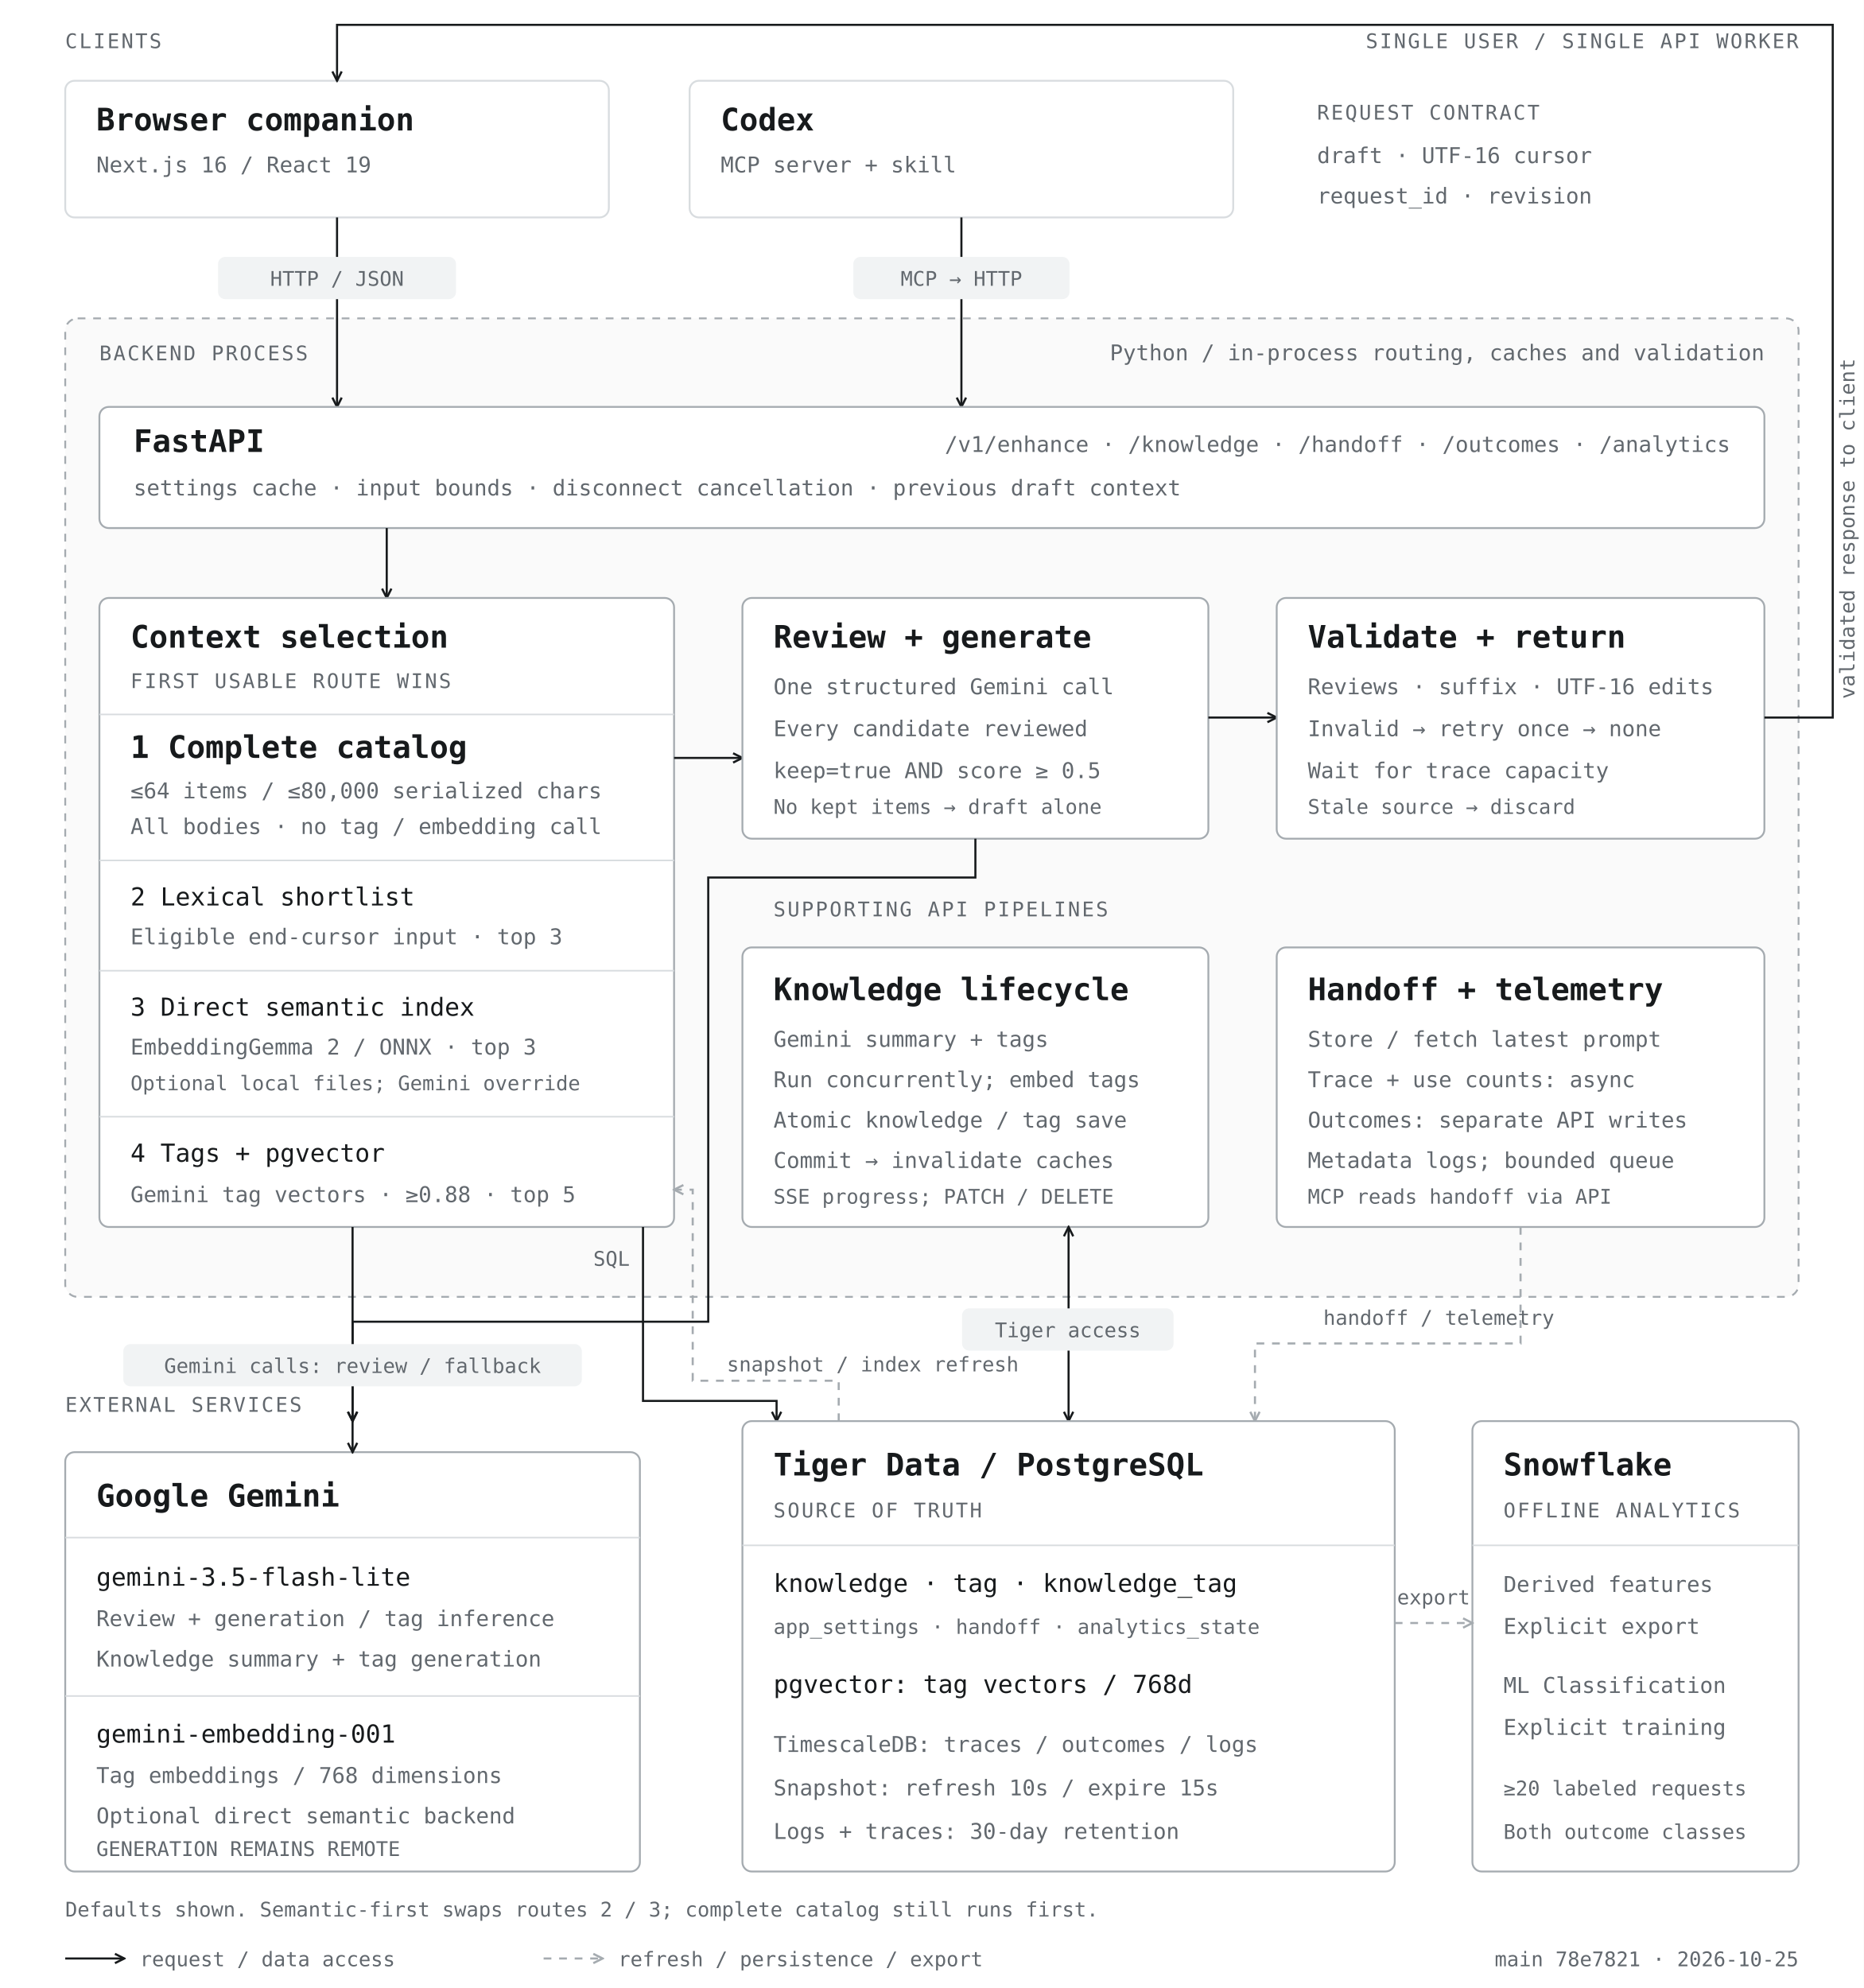
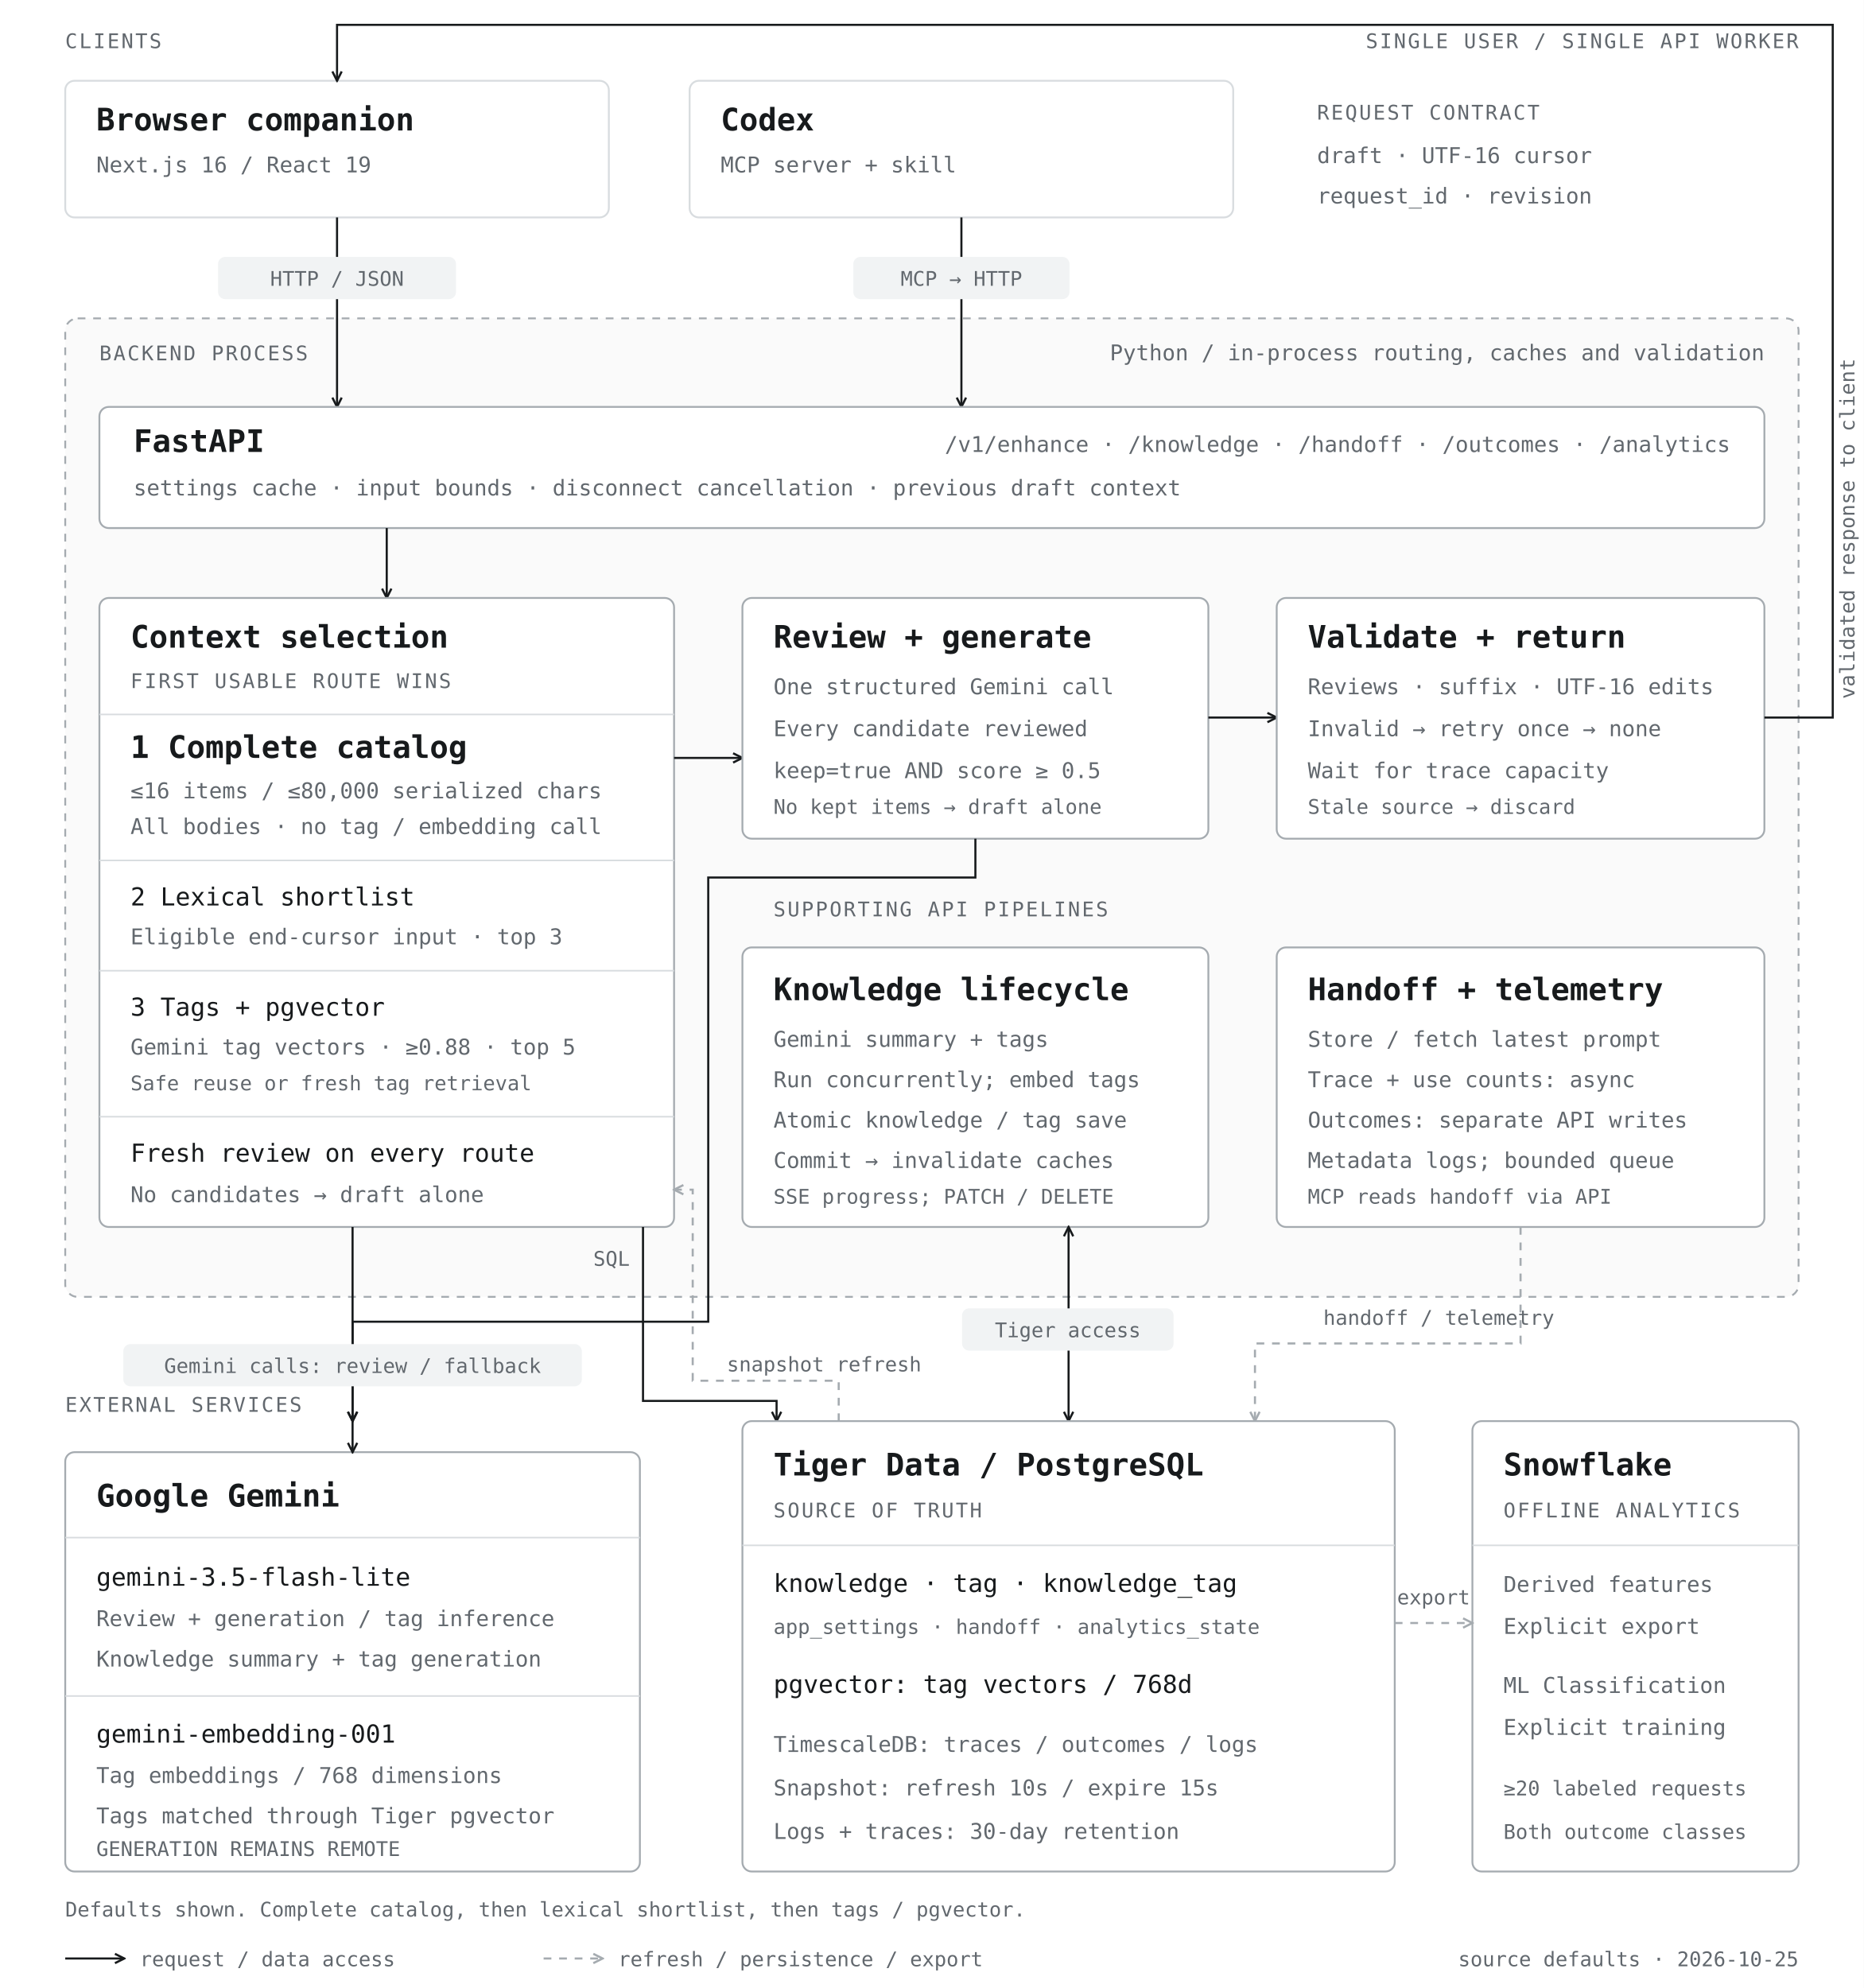
<svg xmlns="http://www.w3.org/2000/svg" width="1200" height="1280" viewBox="0 0 1200 1280" role="img" aria-labelledby="title desc">
  <defs>
    <marker id="arrow" markerWidth="8" markerHeight="8" refX="7" refY="4" orient="auto-start-reverse" markerUnits="userSpaceOnUse">
      <path d="M1 1 L7 4 L1 7" fill="none" stroke="#171a1c" stroke-width="1.4" />
    </marker>
    <marker id="muted-arrow" markerWidth="8" markerHeight="8" refX="7" refY="4" orient="auto-start-reverse" markerUnits="userSpaceOnUse">
      <path d="M1 1 L7 4 L1 7" fill="none" stroke="#a5abb0" stroke-width="1.4" />
    </marker>
  </defs>
  <style>text{font-family:ui-monospace,SFMono-Regular,Menlo,Consolas,monospace;fill:#171a1c;font-size:16px}.title{font-size:20px;font-weight:600}.meta{font-size:14px;fill:#62686e}.label{font-size:13px;fill:#62686e;letter-spacing:1.2px}.small{font-size:13px;fill:#62686e}</style>
  <rect width="1200" height="1280" fill="#ffffff" />
  <text x="42" y="31" class="label">CLIENTS</text>
  <text x="1158" y="31" class="label" text-anchor="end">SINGLE USER / SINGLE API WORKER</text>
  <rect x="42" y="52" width="350" height="88" rx="6" fill="#ffffff" stroke="#d8dcdf" stroke-width="1.2" />
  <text x="62" y="84" class="title">Browser companion</text>
  <text x="62" y="111" class="meta">Next.js 16 / React 19</text>
  <rect x="444" y="52" width="350" height="88" rx="6" fill="#ffffff" stroke="#d8dcdf" stroke-width="1.2" />
  <text x="464" y="84" class="title">Codex</text>
  <text x="464" y="111" class="meta">MCP server + skill</text>
  <text x="848" y="77" class="label">REQUEST CONTRACT</text>
  <text x="848" y="105" class="meta">draft · UTF-16 cursor</text>
  <text x="848" y="131" class="meta">request_id · revision</text>
  <rect x="42" y="205" width="1116" height="630" rx="8" fill="#fafafa" stroke="#a5abb0" stroke-width="1.2" stroke-dasharray="5 5" />
  <text x="64" y="232" class="label">BACKEND PROCESS</text>
  <text x="1136" y="232" class="meta" text-anchor="end">Python / in-process routing, caches and validation</text>
  <path d="M217 140 V262" fill="none" stroke="#171a1c" stroke-width="1.35" marker-end="url(#arrow)" />
  <path d="M619 140 V262" fill="none" stroke="#171a1c" stroke-width="1.35" marker-end="url(#arrow)" />
  <rect x="141" y="166" width="152" height="26" rx="4" fill="#f1f3f4" stroke="#f1f3f4" stroke-width="1.2" />
  <text x="217.0" y="184" class="small" text-anchor="middle">HTTP / JSON</text>
  <rect x="550" y="166" width="138" height="26" rx="4" fill="#f1f3f4" stroke="#f1f3f4" stroke-width="1.2" />
  <text x="619.0" y="184" class="small" text-anchor="middle">MCP → HTTP</text>
  <rect x="64" y="262" width="1072" height="78" rx="6" fill="#ffffff" stroke="#a5abb0" stroke-width="1.2" />
  <text x="86" y="291" class="title">FastAPI</text>
  <text x="1114" y="291" class="meta" text-anchor="end">/v1/enhance · /knowledge · /handoff · /outcomes · /analytics</text>
  <text x="86" y="319" class="meta">settings cache · input bounds · disconnect cancellation · previous draft context</text>
  <path d="M249 340 V385" fill="none" stroke="#171a1c" stroke-width="1.35" marker-end="url(#arrow)" />
  <rect x="64" y="385" width="370" height="405" rx="6" fill="#ffffff" stroke="#a5abb0" stroke-width="1.2" />
  <text x="84" y="417" class="title">Context selection</text>
  <text x="84" y="443" class="label">FIRST USABLE ROUTE WINS</text>
  <path d="M64 460 H434" stroke="#d8dcdf" stroke-width="1" />
  <text x="84" y="488" class="title">1  Complete catalog</text>
-   <text x="84" y="514" class="meta">≤64 items / ≤80,000 serialized chars</text>
+   <text x="84" y="514" class="meta">≤16 items / ≤80,000 serialized chars</text>
  <text x="84" y="537" class="meta">All bodies · no tag / embedding call</text>
  <path d="M64 554 H434" stroke="#d8dcdf" stroke-width="1" />
  <text x="84" y="583" class="">2  Lexical shortlist</text>
  <text x="84" y="608" class="meta">Eligible end-cursor input · top 3</text>
  <path d="M64 625 H434" stroke="#d8dcdf" stroke-width="1" />
-   <text x="84" y="654" class="">3  Direct semantic index</text>
-   <text x="84" y="679" class="meta">EmbeddingGemma 2 / ONNX · top 3</text>
-   <text x="84" y="702" class="small">Optional local files; Gemini override</text>
+   <text x="84" y="654" class="">3  Tags + pgvector</text>
+   <text x="84" y="679" class="meta">Gemini tag vectors · ≥0.88 · top 5</text>
+   <text x="84" y="702" class="small">Safe reuse or fresh tag retrieval</text>
  <path d="M64 719 H434" stroke="#d8dcdf" stroke-width="1" />
-   <text x="84" y="748" class="">4  Tags + pgvector</text>
-   <text x="84" y="774" class="meta">Gemini tag vectors · ≥0.88 · top 5</text>
+   <text x="84" y="748" class="">Fresh review on every route</text>
+   <text x="84" y="774" class="meta">No candidates → draft alone</text>
  <path d="M434 488 H478" fill="none" stroke="#171a1c" stroke-width="1.35" marker-end="url(#arrow)" />
  <rect x="478" y="385" width="300" height="155" rx="6" fill="#ffffff" stroke="#a5abb0" stroke-width="1.2" />
  <text x="498" y="417" class="title">Review + generate</text>
  <text x="498" y="447" class="meta">One structured Gemini call</text>
  <text x="498" y="474" class="meta">Every candidate reviewed</text>
  <text x="498" y="501" class="meta">keep=true AND score ≥ 0.5</text>
  <text x="498" y="524" class="small">No kept items → draft alone</text>
  <path d="M778 462 H822" fill="none" stroke="#171a1c" stroke-width="1.35" marker-end="url(#arrow)" />
  <rect x="822" y="385" width="314" height="155" rx="6" fill="#ffffff" stroke="#a5abb0" stroke-width="1.2" />
  <text x="842" y="417" class="title">Validate + return</text>
  <text x="842" y="447" class="meta">Reviews · suffix · UTF-16 edits</text>
  <text x="842" y="474" class="meta">Invalid → retry once → none</text>
  <text x="842" y="501" class="meta">Wait for trace capacity</text>
  <text x="842" y="524" class="small">Stale source → discard</text>
  <path d="M1136 462 H1180 V16 H217 V52" fill="none" stroke="#171a1c" stroke-width="1.35" marker-end="url(#arrow)" />
  <text x="1194" y="450" class="small" transform="rotate(-90 1194 450)">validated response to client</text>
  <text x="498" y="590" class="label">SUPPORTING API PIPELINES</text>
  <rect x="478" y="610" width="300" height="180" rx="6" fill="#ffffff" stroke="#a5abb0" stroke-width="1.2" />
  <text x="498" y="644" class="title">Knowledge lifecycle</text>
  <text x="498" y="674" class="meta">Gemini summary + tags</text>
  <text x="498" y="700" class="meta">Run concurrently; embed tags</text>
  <text x="498" y="726" class="meta">Atomic knowledge / tag save</text>
  <text x="498" y="752" class="meta">Commit → invalidate caches</text>
  <text x="498" y="775" class="small">SSE progress; PATCH / DELETE</text>
  <rect x="822" y="610" width="314" height="180" rx="6" fill="#ffffff" stroke="#a5abb0" stroke-width="1.2" />
  <text x="842" y="644" class="title">Handoff + telemetry</text>
  <text x="842" y="674" class="meta">Store / fetch latest prompt</text>
  <text x="842" y="700" class="meta">Trace + use counts: async</text>
  <text x="842" y="726" class="meta">Outcomes: separate API writes</text>
  <text x="842" y="752" class="meta">Metadata logs; bounded queue</text>
  <text x="842" y="775" class="small">MCP reads handoff via API</text>
  <path d="M227 790 V915" fill="none" stroke="#171a1c" stroke-width="1.35" marker-end="url(#arrow)" />
  <path d="M628 540 V565 H456 V851 H227 V915" fill="none" stroke="#171a1c" stroke-width="1.35" marker-end="url(#arrow)" />
  <rect x="80" y="866" width="294" height="26" rx="4" fill="#f1f3f4" stroke="#f1f3f4" stroke-width="1.2" />
  <text x="227.0" y="884" class="small" text-anchor="middle">Gemini calls: review / fallback</text>
  <path d="M540 915 V889 H446 V766 H434" fill="none" stroke="#a5abb0" stroke-width="1.35" stroke-dasharray="5 5" marker-end="url(#muted-arrow)" />
-   <text x="468" y="883" class="small">snapshot / index refresh</text>
+   <text x="468" y="883" class="small">snapshot refresh</text>
  <path d="M414 790 V902 H500 V915" fill="none" stroke="#171a1c" stroke-width="1.35" marker-end="url(#arrow)" />
  <text x="382" y="815" class="small">SQL</text>
  <path d="M688 790 V915" fill="none" stroke="#171a1c" stroke-width="1.35" marker-end="url(#arrow)" marker-start="url(#arrow)" />
  <rect x="620" y="843" width="135" height="26" rx="4" fill="#f1f3f4" stroke="#f1f3f4" stroke-width="1.2" />
  <text x="687.5" y="861" class="small" text-anchor="middle">Tiger access</text>
  <path d="M979 790 V865 H808 V915" fill="none" stroke="#a5abb0" stroke-width="1.35" stroke-dasharray="5 5" marker-end="url(#muted-arrow)" />
  <text x="852" y="853" class="small">handoff / telemetry</text>
  <text x="42" y="909" class="label">EXTERNAL SERVICES</text>
  <rect x="42" y="935" width="370" height="270" rx="6" fill="#ffffff" stroke="#a5abb0" stroke-width="1.2" />
  <path d="M227 915 V935" fill="none" stroke="#171a1c" stroke-width="1.35" marker-end="url(#arrow)" />
  <text x="62" y="970" class="title">Google Gemini</text>
  <path d="M42 990 H412" stroke="#d8dcdf" stroke-width="1" />
  <text x="62" y="1021" class="">gemini-3.5-flash-lite</text>
  <text x="62" y="1047" class="meta">Review + generation / tag inference</text>
  <text x="62" y="1073" class="meta">Knowledge summary + tag generation</text>
  <path d="M42 1092 H412" stroke="#d8dcdf" stroke-width="1" />
  <text x="62" y="1122" class="">gemini-embedding-001</text>
  <text x="62" y="1148" class="meta">Tag embeddings / 768 dimensions</text>
-   <text x="62" y="1174" class="meta">Optional direct semantic backend</text>
+   <text x="62" y="1174" class="meta">Tags matched through Tiger pgvector</text>
  <text x="62" y="1195" class="small">GENERATION REMAINS REMOTE</text>
  <rect x="478" y="915" width="420" height="290" rx="6" fill="#ffffff" stroke="#a5abb0" stroke-width="1.2" />
  <text x="498" y="950" class="title">Tiger Data / PostgreSQL</text>
  <text x="498" y="977" class="label">SOURCE OF TRUTH</text>
  <path d="M478 995 H898" stroke="#d8dcdf" stroke-width="1" />
  <text x="498" y="1025" class="">knowledge · tag · knowledge_tag</text>
  <text x="498" y="1052" class="small">app_settings · handoff · analytics_state</text>
  <text x="498" y="1090" class="">pgvector: tag vectors / 768d</text>
  <text x="498" y="1128" class="meta">TimescaleDB: traces / outcomes / logs</text>
  <text x="498" y="1156" class="meta">Snapshot: refresh 10s / expire 15s</text>
  <text x="498" y="1184" class="meta">Logs + traces: 30-day retention</text>
  <rect x="948" y="915" width="210" height="290" rx="6" fill="#ffffff" stroke="#a5abb0" stroke-width="1.2" />
  <text x="968" y="950" class="title">Snowflake</text>
  <text x="968" y="977" class="label">OFFLINE ANALYTICS</text>
  <path d="M948 995 H1158" stroke="#d8dcdf" stroke-width="1" />
  <text x="968" y="1025" class="meta">Derived features</text>
  <text x="968" y="1052" class="meta">Explicit export</text>
  <text x="968" y="1090" class="meta">ML Classification</text>
  <text x="968" y="1117" class="meta">Explicit training</text>
  <text x="968" y="1156" class="small">≥20 labeled requests</text>
  <text x="968" y="1184" class="small">Both outcome classes</text>
  <path d="M898 1045 H948" fill="none" stroke="#a5abb0" stroke-width="1.35" stroke-dasharray="5 5" marker-end="url(#muted-arrow)" />
  <text x="923" y="1033" class="small" text-anchor="middle">export</text>
-   <text x="42" y="1234" class="small">Defaults shown. Semantic-first swaps routes 2 / 3; complete catalog still runs first.</text>
+   <text x="42" y="1234" class="small">Defaults shown. Complete catalog, then lexical shortlist, then tags / pgvector.</text>
  <path d="M42 1261 H80" fill="none" stroke="#171a1c" stroke-width="1.35" marker-end="url(#arrow)" />
  <text x="90" y="1266" class="small">request / data access</text>
  <path d="M350 1261 H388" fill="none" stroke="#a5abb0" stroke-width="1.35" stroke-dasharray="5 5" marker-end="url(#muted-arrow)" />
  <text x="398" y="1266" class="small">refresh / persistence / export</text>
-   <text x="1158" y="1266" class="small" text-anchor="end">main 78e7821 · 2026-10-25</text>
+   <text x="1158" y="1266" class="small" text-anchor="end">source defaults · 2026-10-25</text>
</svg>
